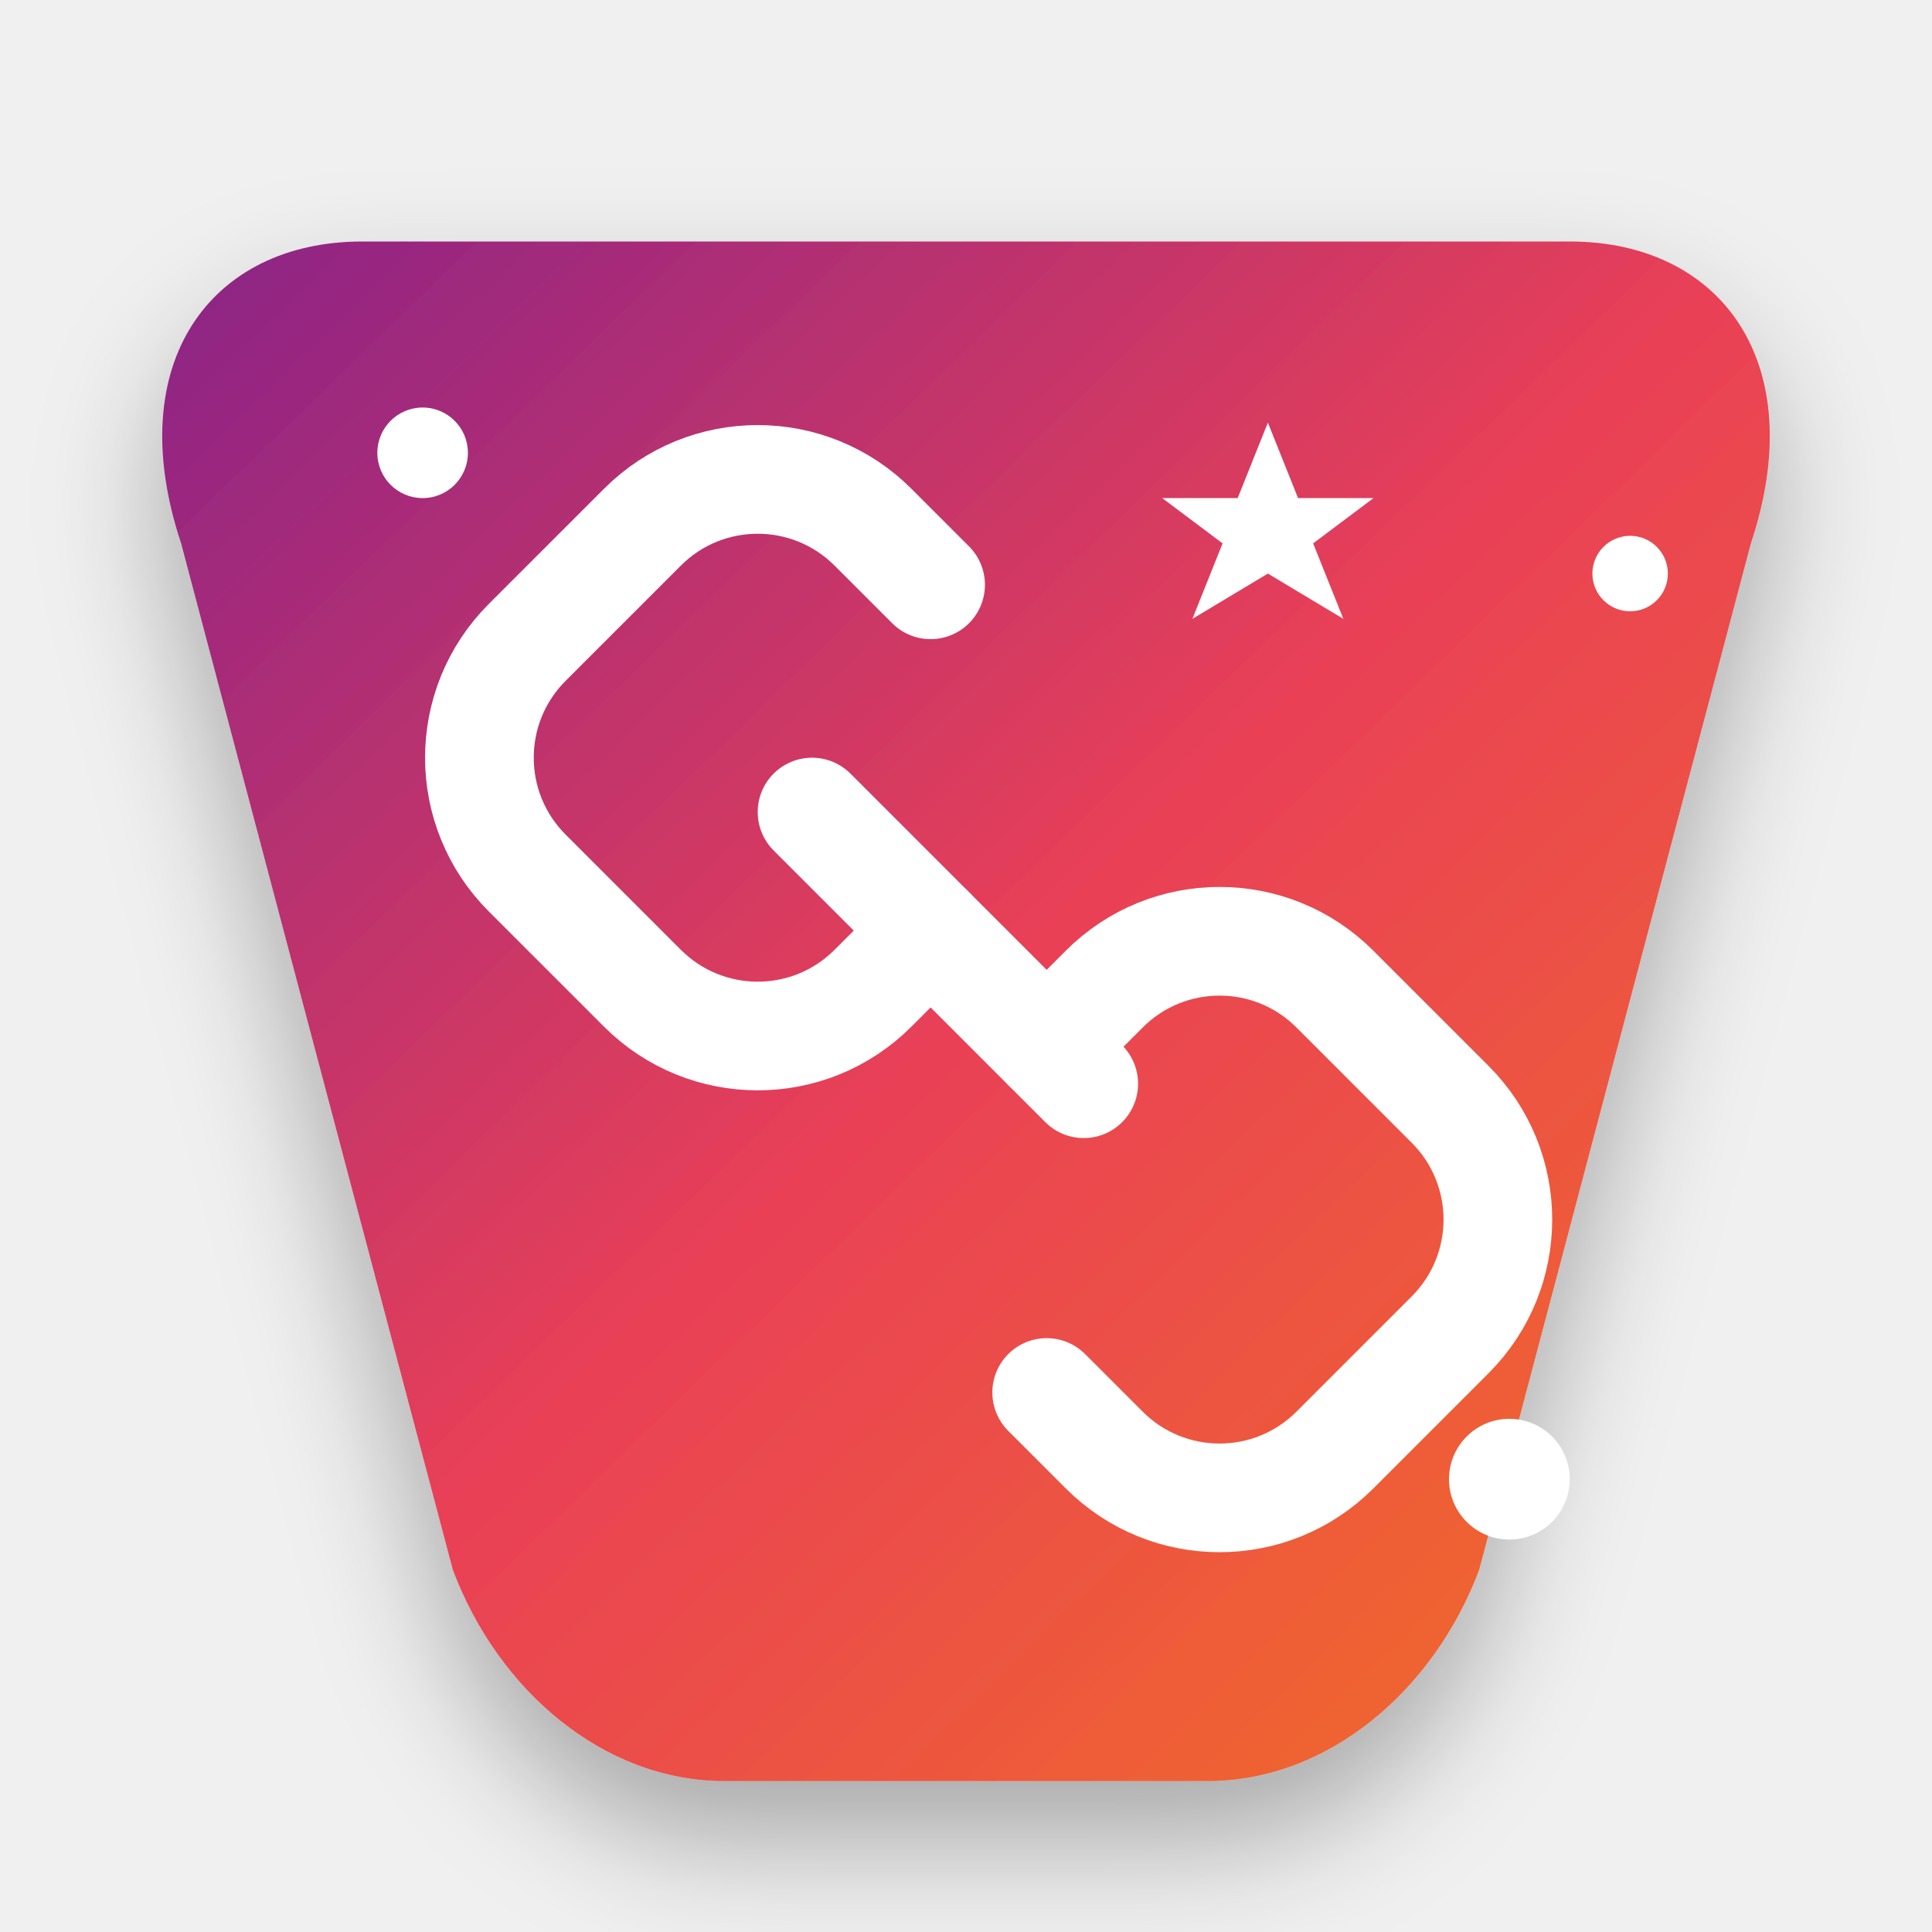
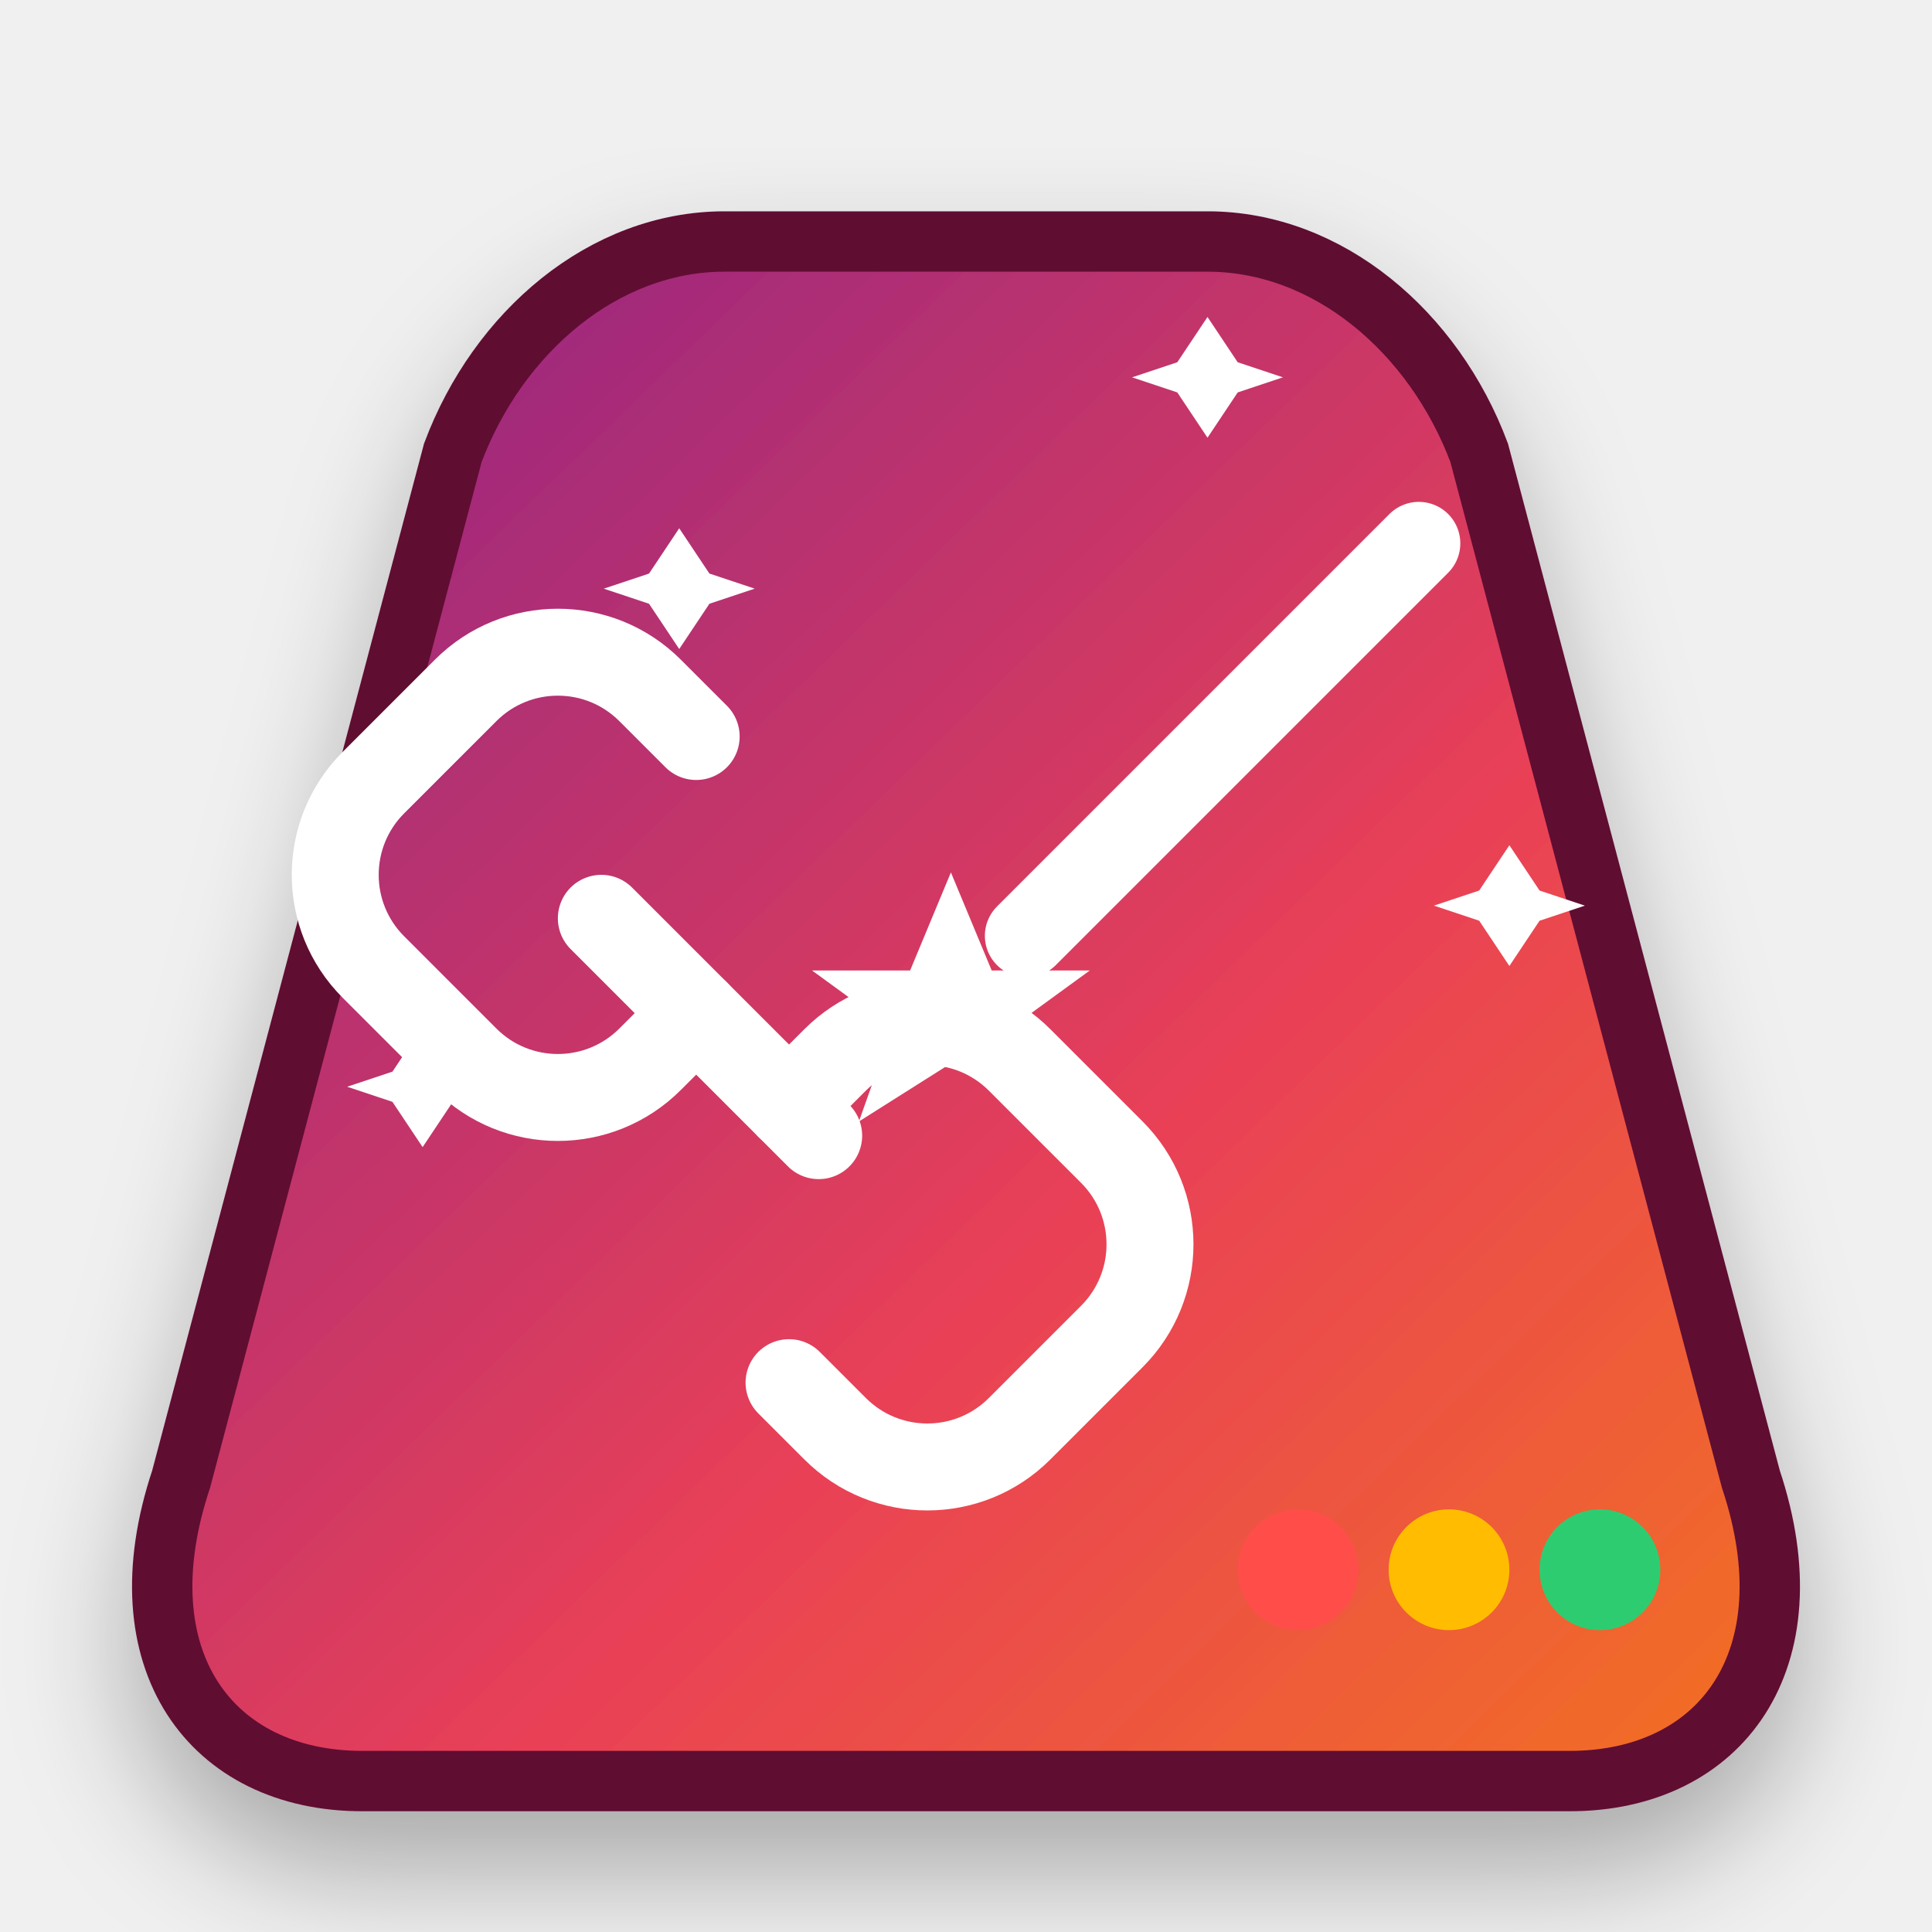
<svg xmlns="http://www.w3.org/2000/svg" viewBox="0 0 128 128" width="128" height="128">
  <defs>
    <linearGradient id="bg-grad" x1="0%" y1="0%" x2="100%" y2="100%">
      <stop offset="0%" stop-color="#8A2387" />
-       <stop offset="50%" stop-color="#E94057" />
+       <stop offset="60%" stop-color="#E94057" />
      <stop offset="100%" stop-color="#F27121" />
    </linearGradient>
    <filter id="shadow" x="-10%" y="-10%" width="120%" height="120%">
      <feDropShadow dx="0" dy="4" stdDeviation="4" flood-color="#000000" flood-opacity="0.3" />
    </filter>
  </defs>
-   <path d="M 24 16 L 104 16 C 114 16, 120 24, 116 36 L 98 104 C 95 112, 88 118, 80 118 L 48 118 C 40 118, 33 112, 30 104 L 12 36 C 8 24, 14 16, 24 16 Z" fill="url(#bg-grad)" filter="url(#shadow)" />
-   <g fill="none" stroke="#FFFFFF" stroke-width="8" stroke-linecap="round" stroke-linejoin="round" transform="translate(34, 34) scale(0.9)">
+   <path d="M 24 118 L 104 118 C 114 118, 120 110, 116 98 L 98 30 C 95 22, 88 16, 80 16 L 48 16 C 40 16, 33 22, 30 30 L 12 98 C 8 110, 14 118, 24 118 Z" fill="url(#bg-grad)" stroke="#610c30" stroke-width="4" filter="url(#shadow)" />
+   <g fill="none" stroke="#FFFFFF" stroke-width="8" stroke-linecap="round" stroke-linejoin="round" transform="translate(24, 45) scale(0.72)">
    <path d="M 18 36 L 12 36 C 5.37 36, 0 30.63, 0 24 L 0 12 C 0 5.37, 5.37 0, 12 0 L 24 0 C 30.63 0, 36 5.37, 36 12 L 36 18" transform="rotate(-45, 18, 18)" />
    <path d="M 18 36 L 12 36 C 5.37 36, 0 30.63, 0 24 L 0 12 C 0 5.37, 5.37 0, 12 0 L 24 0 C 30.63 0, 36 5.37, 36 12 L 36 18" transform="translate(34, 34) rotate(135, 18, 18)" />
    <line x1="22" y1="22" x2="42" y2="42" stroke="#FFFFFF" stroke-width="8" />
  </g>
-   <circle cx="28" cy="30" r="3" fill="#FFFFFF" />
-   <circle cx="100" cy="98" r="4" fill="#FFFFFF" />
-   <circle cx="108" cy="38" r="2.5" fill="#FFFFFF" />
-   <polygon points="84,28 86,33 91,33 87,36 89,41 84,38 79,41 81,36 77,33 82,33" fill="#FFFFFF" />
+   <line x1="94" y1="36" x2="68" y2="62" stroke="#FFFFFF" stroke-width="5.5" stroke-linecap="round" />
+   <g transform="translate(63, 67) scale(1.15)">
+     <polygon points="0,-8 2.35,-2.35 8,-2.35 3.4,1 5.3,6.35 0,3 -5.3,6.35 -3.4,1 -8,-2.35 -2.35,-2.35" fill="#FFFFFF" />
+   </g>
+   <path d="M 45,35 L 47,38 L 50,39 L 47,40 L 45,43 L 43,40 L 40,39 L 43,38 Z" fill="#FFFFFF" />
+   <path d="M 80,21 L 82,24 L 85,25 L 82,26 L 80,29 L 78,26 L 75,25 L 78,24 Z" fill="#FFFFFF" />
+   <path d="M 100,56 L 102,59 L 105,60 L 102,61 L 100,64 L 98,61 L 95,60 L 98,59 Z" fill="#FFFFFF" />
+   <path d="M 28,68 L 30,71 L 33,72 L 30,73 L 28,76 L 26,73 L 23,72 L 26,71 Z" fill="#FFFFFF" />
+   <circle cx="86" cy="104" r="4" fill="#ff4d4a" />
+   <circle cx="96" cy="104" r="4" fill="#ffbc00" />
+   <circle cx="106" cy="104" r="4" fill="#2ecc71" />
</svg>
